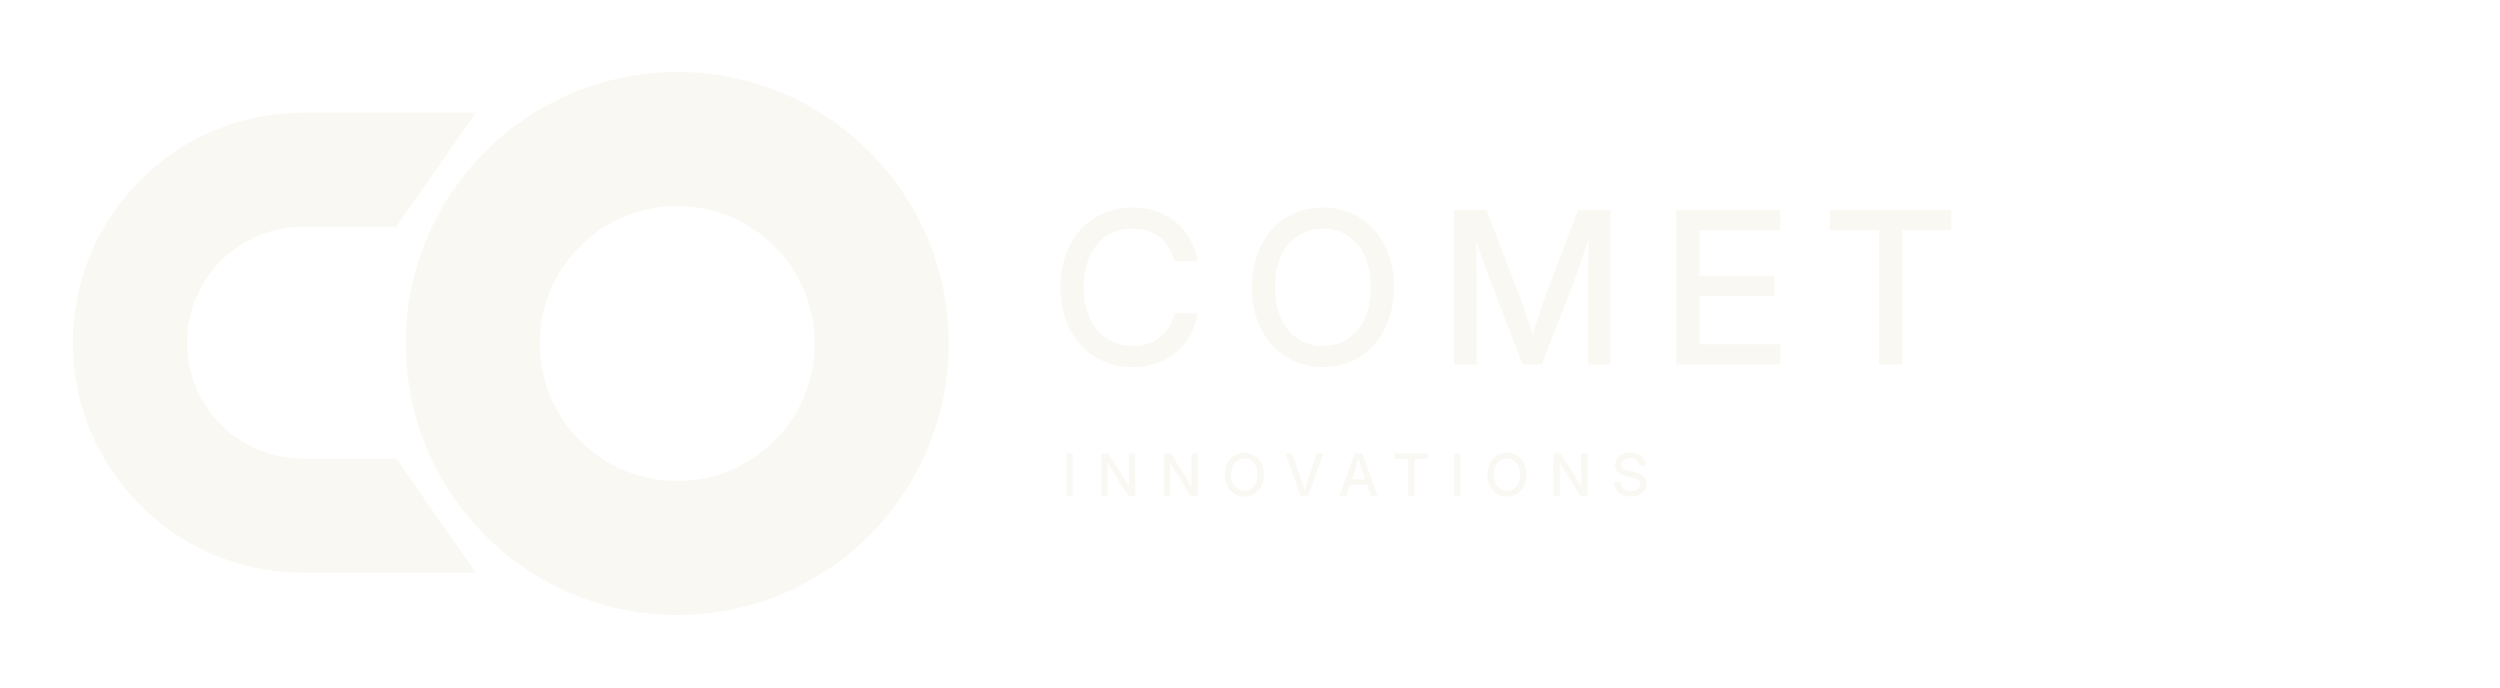
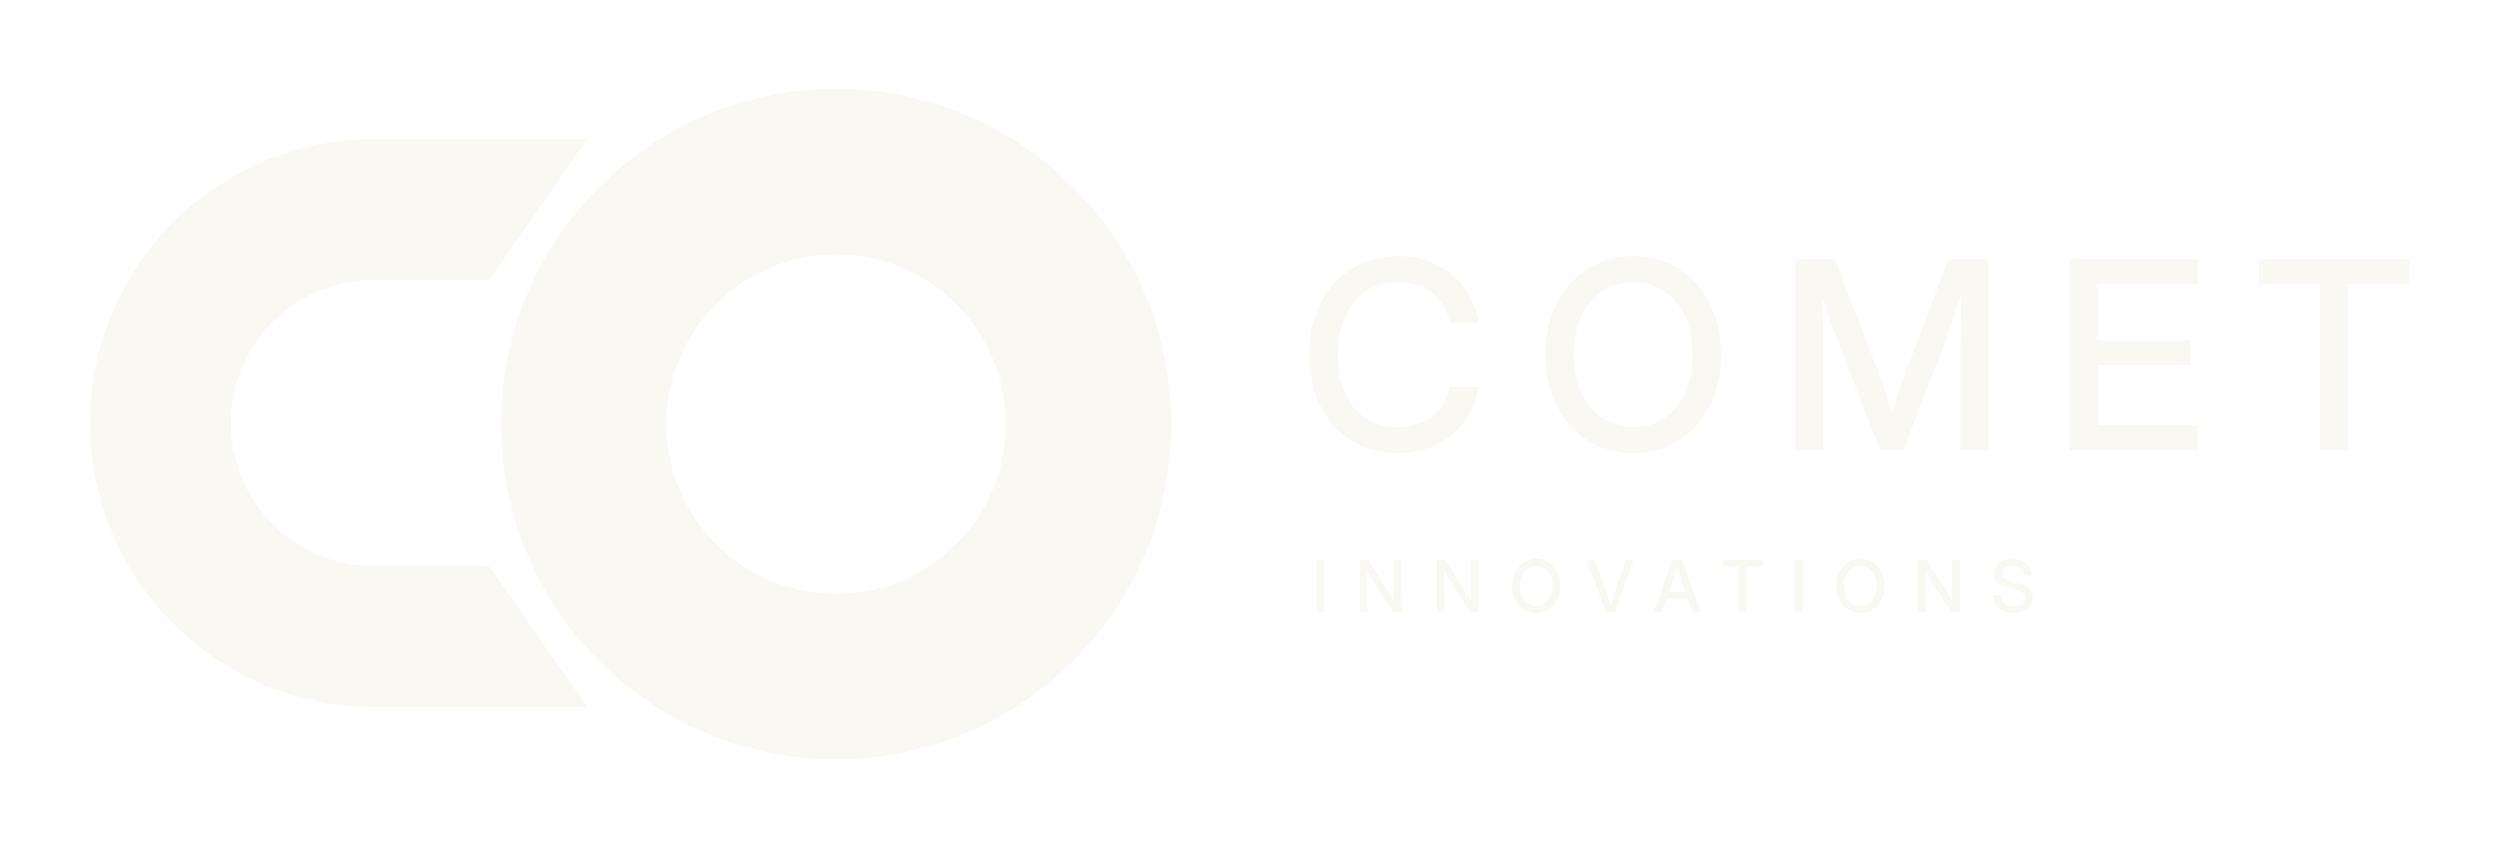
- <svg xmlns="http://www.w3.org/2000/svg" width="1200" height="330" viewBox="0 0 1200 330" role="img" aria-label="Comet Innovations">
+ <svg xmlns="http://www.w3.org/2000/svg" width="972" height="330" viewBox="0 0 972 330" role="img" aria-label="Comet Innovations">
  <g transform="translate(35 35) scale(.83)">
    <path d="M 233 23 L 133 23 A 133 133 0 1 0 133 289 L 233 289 L 187 223 L 133 223 A 67 67 0 1 1 133 89 L 187 89 Z" fill="#FAF8F2" />
    <path d="M 349.5 -0.5 A 157.0 157.0 0 1 1 349.5 313.5 A 157.0 157.0 0 1 1 349.5 -0.5 Z M 349.5 77.0 A 79.5 79.5 0 1 0 349.5 236.0 A 79.5 79.5 0 1 0 349.5 77.0 Z" fill="#FAF8F2" fill-rule="evenodd" />
  </g>
-   <text x="505" y="175" fill="#FAF8F2" font-family="Inter Display, Inter, Arial, sans-serif" font-size="102" font-weight="500" letter-spacing="18">COMET</text>
-   <text x="510" y="238" fill="#FAF8F2" font-family="Inter Display, Inter, Arial, sans-serif" font-size="28" font-weight="500" letter-spacing="10">INNOVATIONS</text>
+   <path d="M543.65 176.2Q533.44 176.2 525.62 171.36Q517.8 166.53 513.42 157.92Q509.03 149.3 509.03 137.95Q509.03 126.49 513.42 117.87Q517.8 109.26 525.59 104.43Q533.39 99.6 543.65 99.6Q551.77 99.6 558.37 102.78Q564.96 105.97 569.3 111.77Q573.63 117.58 574.93 125.49H563.67Q562.03 117.92 556.67 113.81Q551.32 109.71 543.75 109.71Q536.43 109.71 531.15 113.24Q525.87 116.78 523 123.15Q520.14 129.53 520.14 137.95Q520.14 146.36 522.98 152.69Q525.82 159.01 531.12 162.55Q536.43 166.08 543.75 166.08Q551.27 166.08 556.62 162Q561.98 157.92 563.72 150.4H574.93Q573.63 158.27 569.3 164.07Q564.96 169.87 558.37 173.03Q551.77 176.2 543.65 176.2ZM634.96 176.2Q625.1 176.2 617.38 171.36Q609.66 166.53 605.25 157.92Q600.84 149.3 600.84 137.95Q600.84 126.54 605.25 117.9Q609.66 109.26 617.38 104.43Q625.1 99.6 634.96 99.6Q644.87 99.6 652.59 104.43Q660.31 109.26 664.72 117.9Q669.13 126.54 669.13 137.95Q669.13 149.3 664.72 157.92Q660.31 166.53 652.59 171.36Q644.87 176.2 634.96 176.2ZM634.96 166.08Q641.39 166.08 646.62 162.82Q651.84 159.56 654.93 153.26Q658.02 146.96 658.02 137.95Q658.02 128.88 654.93 122.56Q651.84 116.23 646.62 112.97Q641.39 109.71 634.96 109.71Q628.59 109.71 623.36 112.97Q618.13 116.23 615.04 122.56Q611.95 128.88 611.95 137.95Q611.95 146.96 615.04 153.26Q618.13 159.56 623.36 162.82Q628.59 166.08 634.96 166.08ZM697.93 175V100.79H713.52L730.16 144.27Q731.15 147.11 732.75 151.72Q734.34 156.32 735.64 160.21Q736.88 156.32 738.48 151.72Q740.07 147.11 741.07 144.27L757.45 100.79H773.09V175H762.23V134.56Q762.23 130.57 762.33 125.27Q762.43 119.97 762.58 114.69Q760.54 120.71 758.72 126.04Q756.9 131.37 755.71 134.56L740.07 175H731L715.22 134.56Q714.07 131.52 712.3 126.52Q710.54 121.51 708.49 115.73Q708.64 120.81 708.74 125.79Q708.84 130.77 708.84 134.56V175ZM804.64 175V100.79H854.54V110.5H815.69V132.37H851.65V141.98H815.69V165.29H854.54V175ZM878.32 110.5V100.79H936.64V110.5H913.08V175H901.98V110.5Z" fill="#FAF8F2" />
+   <path d="M514.89 217.63V238H511.86V217.63ZM528.61 238V217.63H531.98L539.76 229.95Q540.11 230.52 540.73 231.57Q541.34 232.63 541.96 233.71Q541.92 232.6 541.9 231.46Q541.88 230.32 541.88 229.76V217.63H544.92V238H541.53L534.57 226.99Q534.15 226.32 533.35 224.99Q532.55 223.66 531.54 221.92Q531.61 223.71 531.63 225Q531.65 226.3 531.65 226.98V238ZM558.63 238V217.63H561.99L569.77 229.95Q570.13 230.52 570.74 231.57Q571.36 232.63 571.97 233.71Q571.93 232.6 571.91 231.46Q571.89 230.32 571.89 229.76V217.63H574.94V238H571.55L564.59 226.99Q564.17 226.32 563.37 224.99Q562.57 223.66 561.55 221.92Q561.62 223.71 561.64 225Q561.66 226.3 561.66 226.98V238ZM597.26 238.33Q594.55 238.33 592.43 237Q590.31 235.68 589.1 233.31Q587.89 230.95 587.89 227.83Q587.89 224.7 589.1 222.33Q590.31 219.95 592.43 218.63Q594.55 217.3 597.26 217.3Q599.98 217.3 602.1 218.63Q604.22 219.95 605.43 222.33Q606.64 224.7 606.64 227.83Q606.64 230.95 605.43 233.31Q604.22 235.68 602.1 237Q599.98 238.33 597.26 238.33ZM597.26 235.55Q599.02 235.55 600.46 234.66Q601.89 233.76 602.74 232.03Q603.59 230.3 603.59 227.83Q603.59 225.34 602.74 223.6Q601.89 221.87 600.46 220.97Q599.02 220.08 597.26 220.08Q595.51 220.08 594.07 220.97Q592.64 221.87 591.79 223.6Q590.94 225.34 590.94 227.83Q590.94 230.3 591.79 232.03Q592.64 233.76 594.07 234.66Q595.51 235.55 597.26 235.55ZM624.32 238 616.92 217.63H620.19L624.22 229.11Q624.59 230.22 625.07 231.72Q625.55 233.23 626.19 235.24Q626.81 233.23 627.28 231.72Q627.75 230.22 628.12 229.11L632.04 217.63H635.26L627.97 238ZM642.88 238 650.28 217.63H653.94L661.28 238H657.99L656.18 232.71H647.96L646.11 238ZM648.88 230.12H655.29L654.06 226.52Q653.65 225.26 653.19 223.82Q652.72 222.39 652.12 220.4Q651.51 222.39 651.04 223.82Q650.58 225.26 650.15 226.52ZM669.44 220.29V217.63H685.45V220.29H678.98V238H675.93V220.29ZM701 217.63V238H697.96V217.63ZM723.33 238.33Q720.62 238.33 718.5 237Q716.38 235.68 715.17 233.31Q713.96 230.95 713.96 227.83Q713.96 224.7 715.17 222.33Q716.38 219.95 718.5 218.63Q720.62 217.3 723.33 217.3Q726.05 217.3 728.17 218.63Q730.29 219.95 731.5 222.33Q732.71 224.7 732.71 227.83Q732.71 230.95 731.5 233.31Q730.29 235.68 728.17 237Q726.05 238.33 723.33 238.33ZM723.33 235.55Q725.09 235.55 726.53 234.66Q727.96 233.76 728.81 232.03Q729.66 230.3 729.66 227.83Q729.66 225.34 728.81 223.6Q727.96 221.87 726.53 220.97Q725.09 220.08 723.33 220.08Q721.58 220.08 720.14 220.97Q718.71 221.87 717.86 223.6Q717.01 225.34 717.01 227.83Q717.01 230.3 717.86 232.03Q718.71 233.76 720.14 234.66Q721.58 235.55 723.33 235.55ZM745.67 238V217.63H749.04L756.82 229.95Q757.17 230.52 757.79 231.57Q758.4 232.63 759.02 233.71Q758.98 232.6 758.96 231.46Q758.94 230.32 758.94 229.76V217.63H761.98V238H758.59L751.63 226.99Q751.21 226.32 750.41 224.99Q749.61 223.66 748.6 221.92Q748.67 223.71 748.69 225Q748.71 226.3 748.71 226.98V238ZM782.74 238.33Q779.08 238.33 776.97 236.48Q774.86 234.62 774.86 231.4H777.89Q777.9 233.41 779.18 234.54Q780.46 235.68 782.74 235.68Q784.82 235.68 786.07 234.79Q787.32 233.91 787.32 232.42Q787.32 231.25 786.43 230.51Q785.53 229.78 783.41 229.28L781.19 228.74Q778.1 228.01 776.68 226.69Q775.27 225.37 775.27 223.25Q775.27 221.46 776.17 220.12Q777.07 218.78 778.7 218.04Q780.34 217.3 782.53 217.3Q785.82 217.3 787.77 219.02Q789.72 220.75 789.81 223.73H786.87Q786.76 221.96 785.59 220.96Q784.41 219.95 782.48 219.95Q780.64 219.95 779.46 220.83Q778.29 221.72 778.29 223.1Q778.29 224.21 779.19 224.9Q780.09 225.59 782.18 226.09L784.38 226.61Q787.45 227.34 788.9 228.7Q790.36 230.07 790.36 232.26Q790.36 234.09 789.42 235.46Q788.47 236.82 786.76 237.58Q785.05 238.33 782.74 238.33Z" fill="#FAF8F2" />
</svg>
